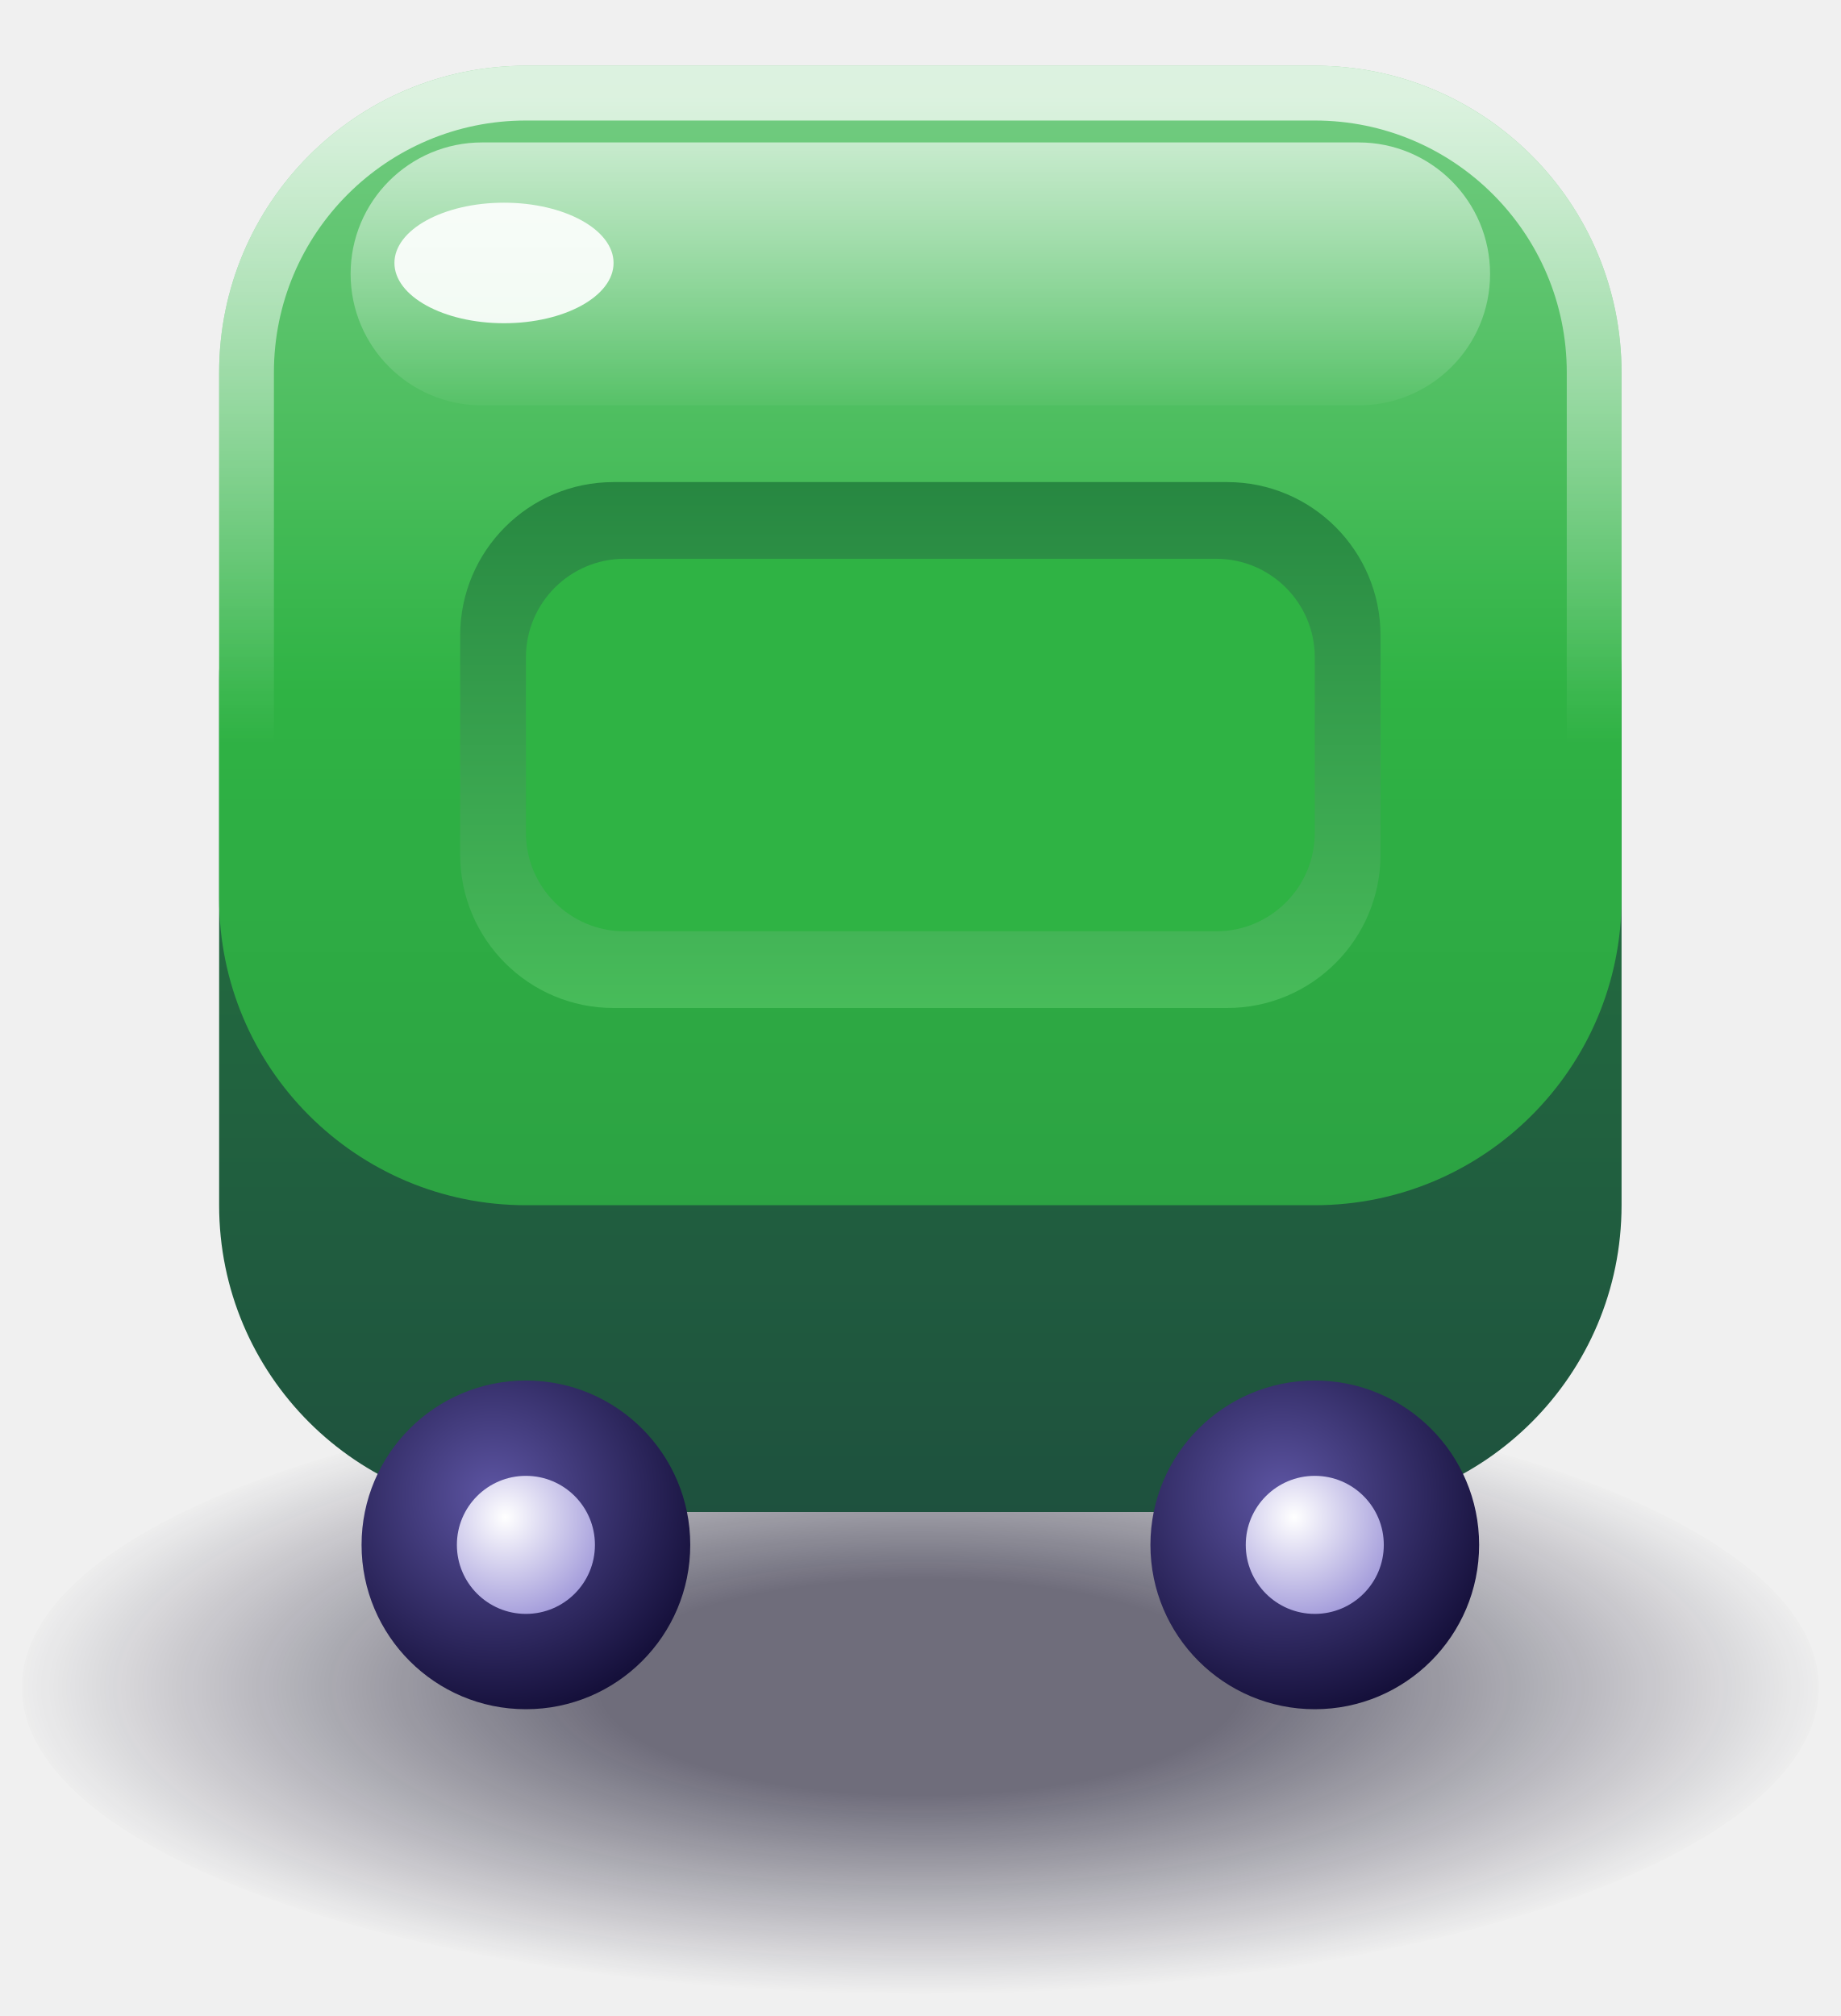
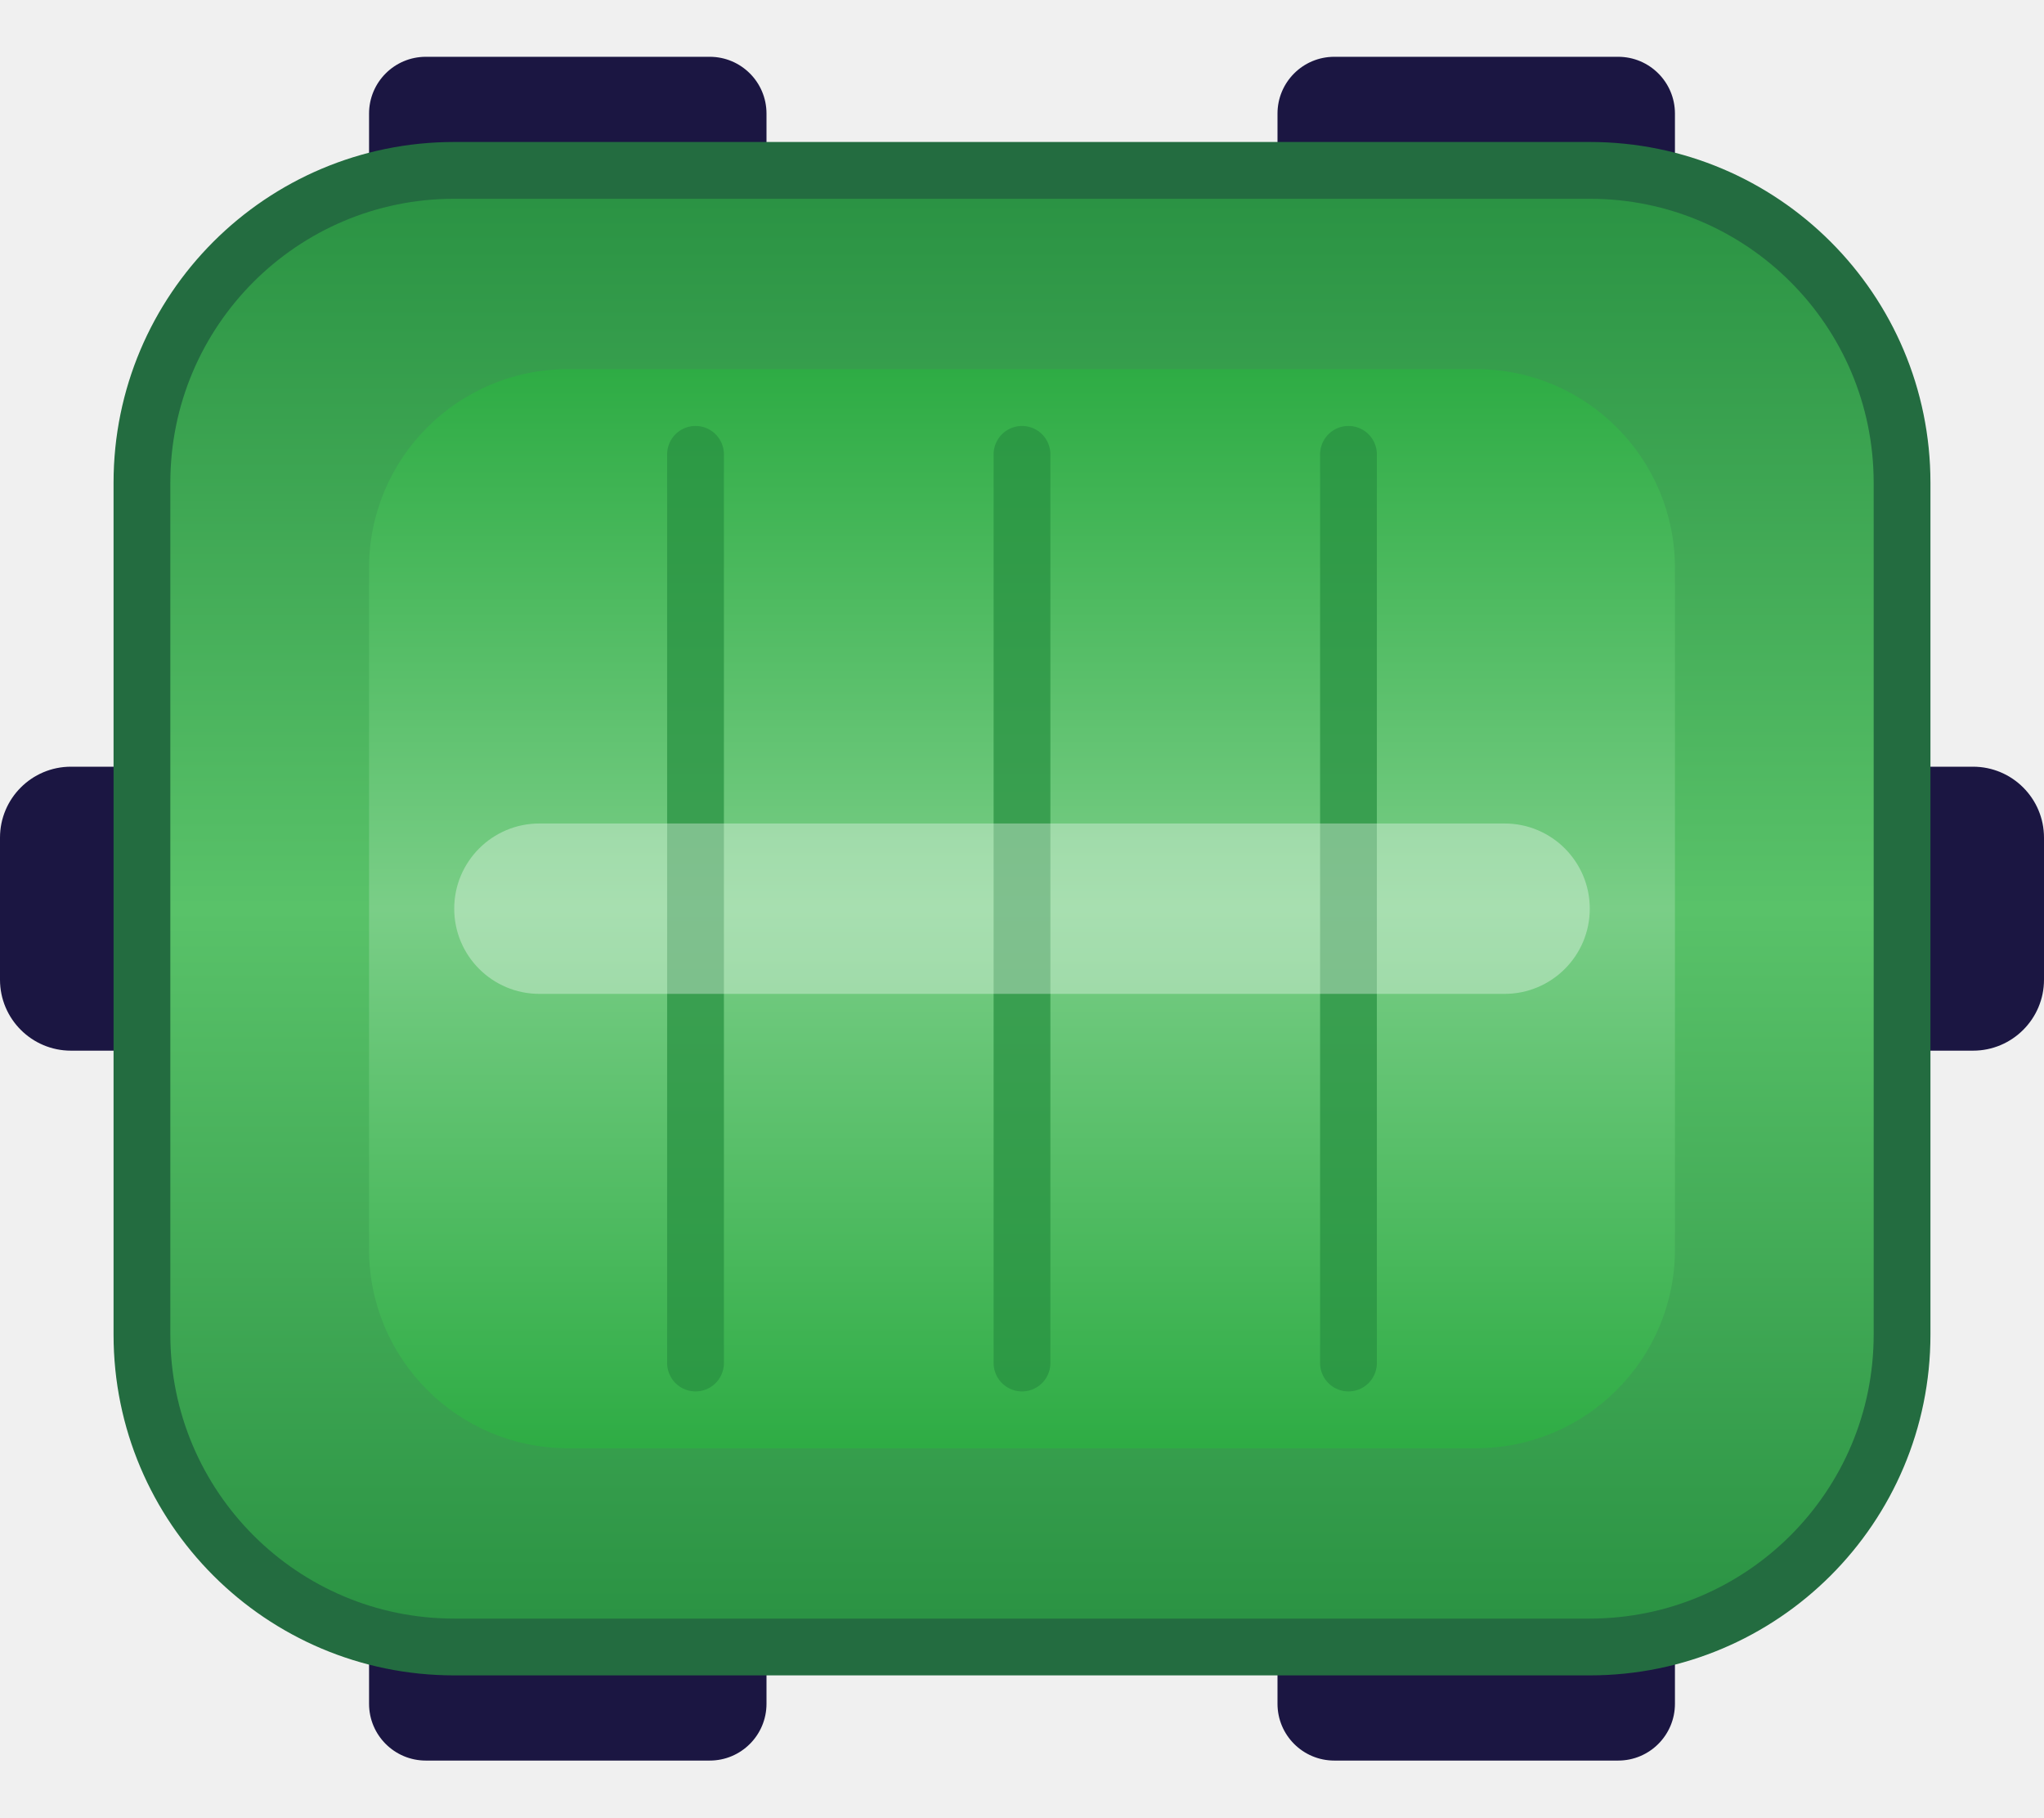
- <svg xmlns="http://www.w3.org/2000/svg" width="168" height="184" viewBox="0 0 168 184">
+ <svg xmlns="http://www.w3.org/2000/svg" width="144" height="128" viewBox="0 0 144 128">
  <defs>
-     <linearGradient id="top" x1="0" y1="0" x2="0" y2="1">
-       <stop offset="0" stop-color="#76cd84" />
-       <stop offset="0.55" stop-color="#2fb344" />
-       <stop offset="1" stop-color="#2ca243" />
+     <linearGradient id="roof" gradientUnits="userSpaceOnUse" x1="0" y1="12" x2="0" y2="116">
+       <stop offset="0" stop-color="#299142" stop-opacity="1" />
+       <stop offset="0.5" stop-color="#59c269" stop-opacity="1" />
+       <stop offset="1" stop-color="#299142" stop-opacity="1" />
    </linearGradient>
-     <linearGradient id="side" x1="0" y1="0" x2="0" y2="1">
-       <stop offset="0" stop-color="#268041" />
-       <stop offset="1" stop-color="#1e513e" />
+     <linearGradient id="panel" gradientUnits="userSpaceOnUse" x1="0" y1="26" x2="0" y2="102">
+       <stop offset="0" stop-color="#2eac44" stop-opacity="1" />
+       <stop offset="0.5" stop-color="#7ace87" stop-opacity="1" />
+       <stop offset="1" stop-color="#2eac44" stop-opacity="1" />
    </linearGradient>
-     <linearGradient id="panel" x1="0" y1="0" x2="0" y2="1">
-       <stop offset="0" stop-color="#278741" />
-       <stop offset="1" stop-color="#48bc5a" />
-     </linearGradient>
-     <linearGradient id="rim" x1="0" y1="0" x2="0" y2="1">
-       <stop offset="0" stop-color="#ffffff" stop-opacity="0.75" />
-       <stop offset="0.6" stop-color="#ffffff" stop-opacity="0" />
-     </linearGradient>
-     <linearGradient id="gloss" x1="0" y1="0" x2="0" y2="1">
-       <stop offset="0" stop-color="#ffffff" stop-opacity="0.62" />
-       <stop offset="1" stop-color="#ffffff" stop-opacity="0.04" />
-     </linearGradient>
-     <radialGradient id="shadow" cx="0.5" cy="0.5" r="0.5">
-       <stop offset="0.35" stop-color="#05021c" stop-opacity="0.55" />
-       <stop offset="1" stop-color="#05021c" stop-opacity="0" />
-     </radialGradient>
-     <radialGradient id="wheel" cx="0.4" cy="0.35" r="0.7">
-       <stop offset="0" stop-color="#5d55a3" />
-       <stop offset="1" stop-color="#120d36" />
-     </radialGradient>
-     <radialGradient id="hub" cx="0.35" cy="0.3" r="0.8">
-       <stop offset="0" stop-color="#ffffff" />
-       <stop offset="1" stop-color="#9d95d8" />
-     </radialGradient>
-     <radialGradient id="dome" cx="0.35" cy="0.3" r="0.8">
-       <stop offset="0" stop-color="#8dd598" />
-       <stop offset="1" stop-color="#257840" />
-     </radialGradient>
-     <linearGradient id="glass" x1="0" y1="0" x2="1" y2="1">
-       <stop offset="0" stop-color="#d8f4ff" />
-       <stop offset="1" stop-color="#3fa9f0" />
-     </linearGradient>
-     <radialGradient id="lamp" cx="0.4" cy="0.35" r="0.7">
-       <stop offset="0" stop-color="#ffffff" />
-       <stop offset="1" stop-color="#ffcf3a" />
-     </radialGradient>
  </defs>
-   <ellipse cx="84.0" cy="154" rx="82.0" ry="28" fill="url(#shadow)" />
-   <rect x="20" y="34" width="128" height="104" rx="28" fill="url(#side)" />
-   <circle cx="48" cy="141" r="15" fill="url(#wheel)" />
-   <circle cx="48" cy="141" r="6.3" fill="url(#hub)" />
-   <circle cx="120" cy="141" r="15" fill="url(#wheel)" />
-   <circle cx="120" cy="141" r="6.3" fill="url(#hub)" />
-   <rect x="20" y="6" width="128" height="104" rx="28" fill="url(#top)" />
-   <rect x="22.5" y="8.5" width="123" height="99" rx="25.5" fill="none" stroke="url(#rim)" stroke-width="5" />
-   <rect x="42" y="44" width="84" height="48" rx="14" fill="url(#panel)" />
-   <rect x="48" y="51" width="72" height="34" rx="9" fill="#2fb344" />
-   <rect x="32" y="13" width="104" height="24" rx="12" fill="url(#gloss)" />
-   <ellipse cx="46" cy="24" rx="10" ry="5.5" fill="#ffffff" fill-opacity="0.9" />
+   <rect x="26" y="4" width="28" height="12" rx="4" fill="#1b1642" />
+   <rect x="26" y="112" width="28" height="12" rx="4" fill="#1b1642" />
+   <rect x="90" y="4" width="28" height="12" rx="4" fill="#1b1642" />
+   <rect x="90" y="112" width="28" height="12" rx="4" fill="#1b1642" />
+   <rect x="0" y="54" width="14" height="20" rx="5" fill="#1b1642" />
+   <rect x="130" y="54" width="14" height="20" rx="5" fill="#1b1642" />
+   <rect x="10" y="12" width="124" height="104" rx="22" fill="url(#roof)" stroke="#236c40" stroke-width="4" />
+   <rect x="26" y="26" width="92" height="76" rx="14" fill="url(#panel)" />
+   <line x1="49" y1="32" x2="49" y2="96" stroke="#299142" stroke-width="4" stroke-linecap="round" stroke-opacity="0.75" />
+   <line x1="72" y1="32" x2="72" y2="96" stroke="#299142" stroke-width="4" stroke-linecap="round" stroke-opacity="0.75" />
+   <line x1="95" y1="32" x2="95" y2="96" stroke="#299142" stroke-width="4" stroke-linecap="round" stroke-opacity="0.75" />
+   <rect x="32" y="58" width="80" height="12" rx="6" fill="#ffffff" fill-opacity="0.34" />
</svg>
